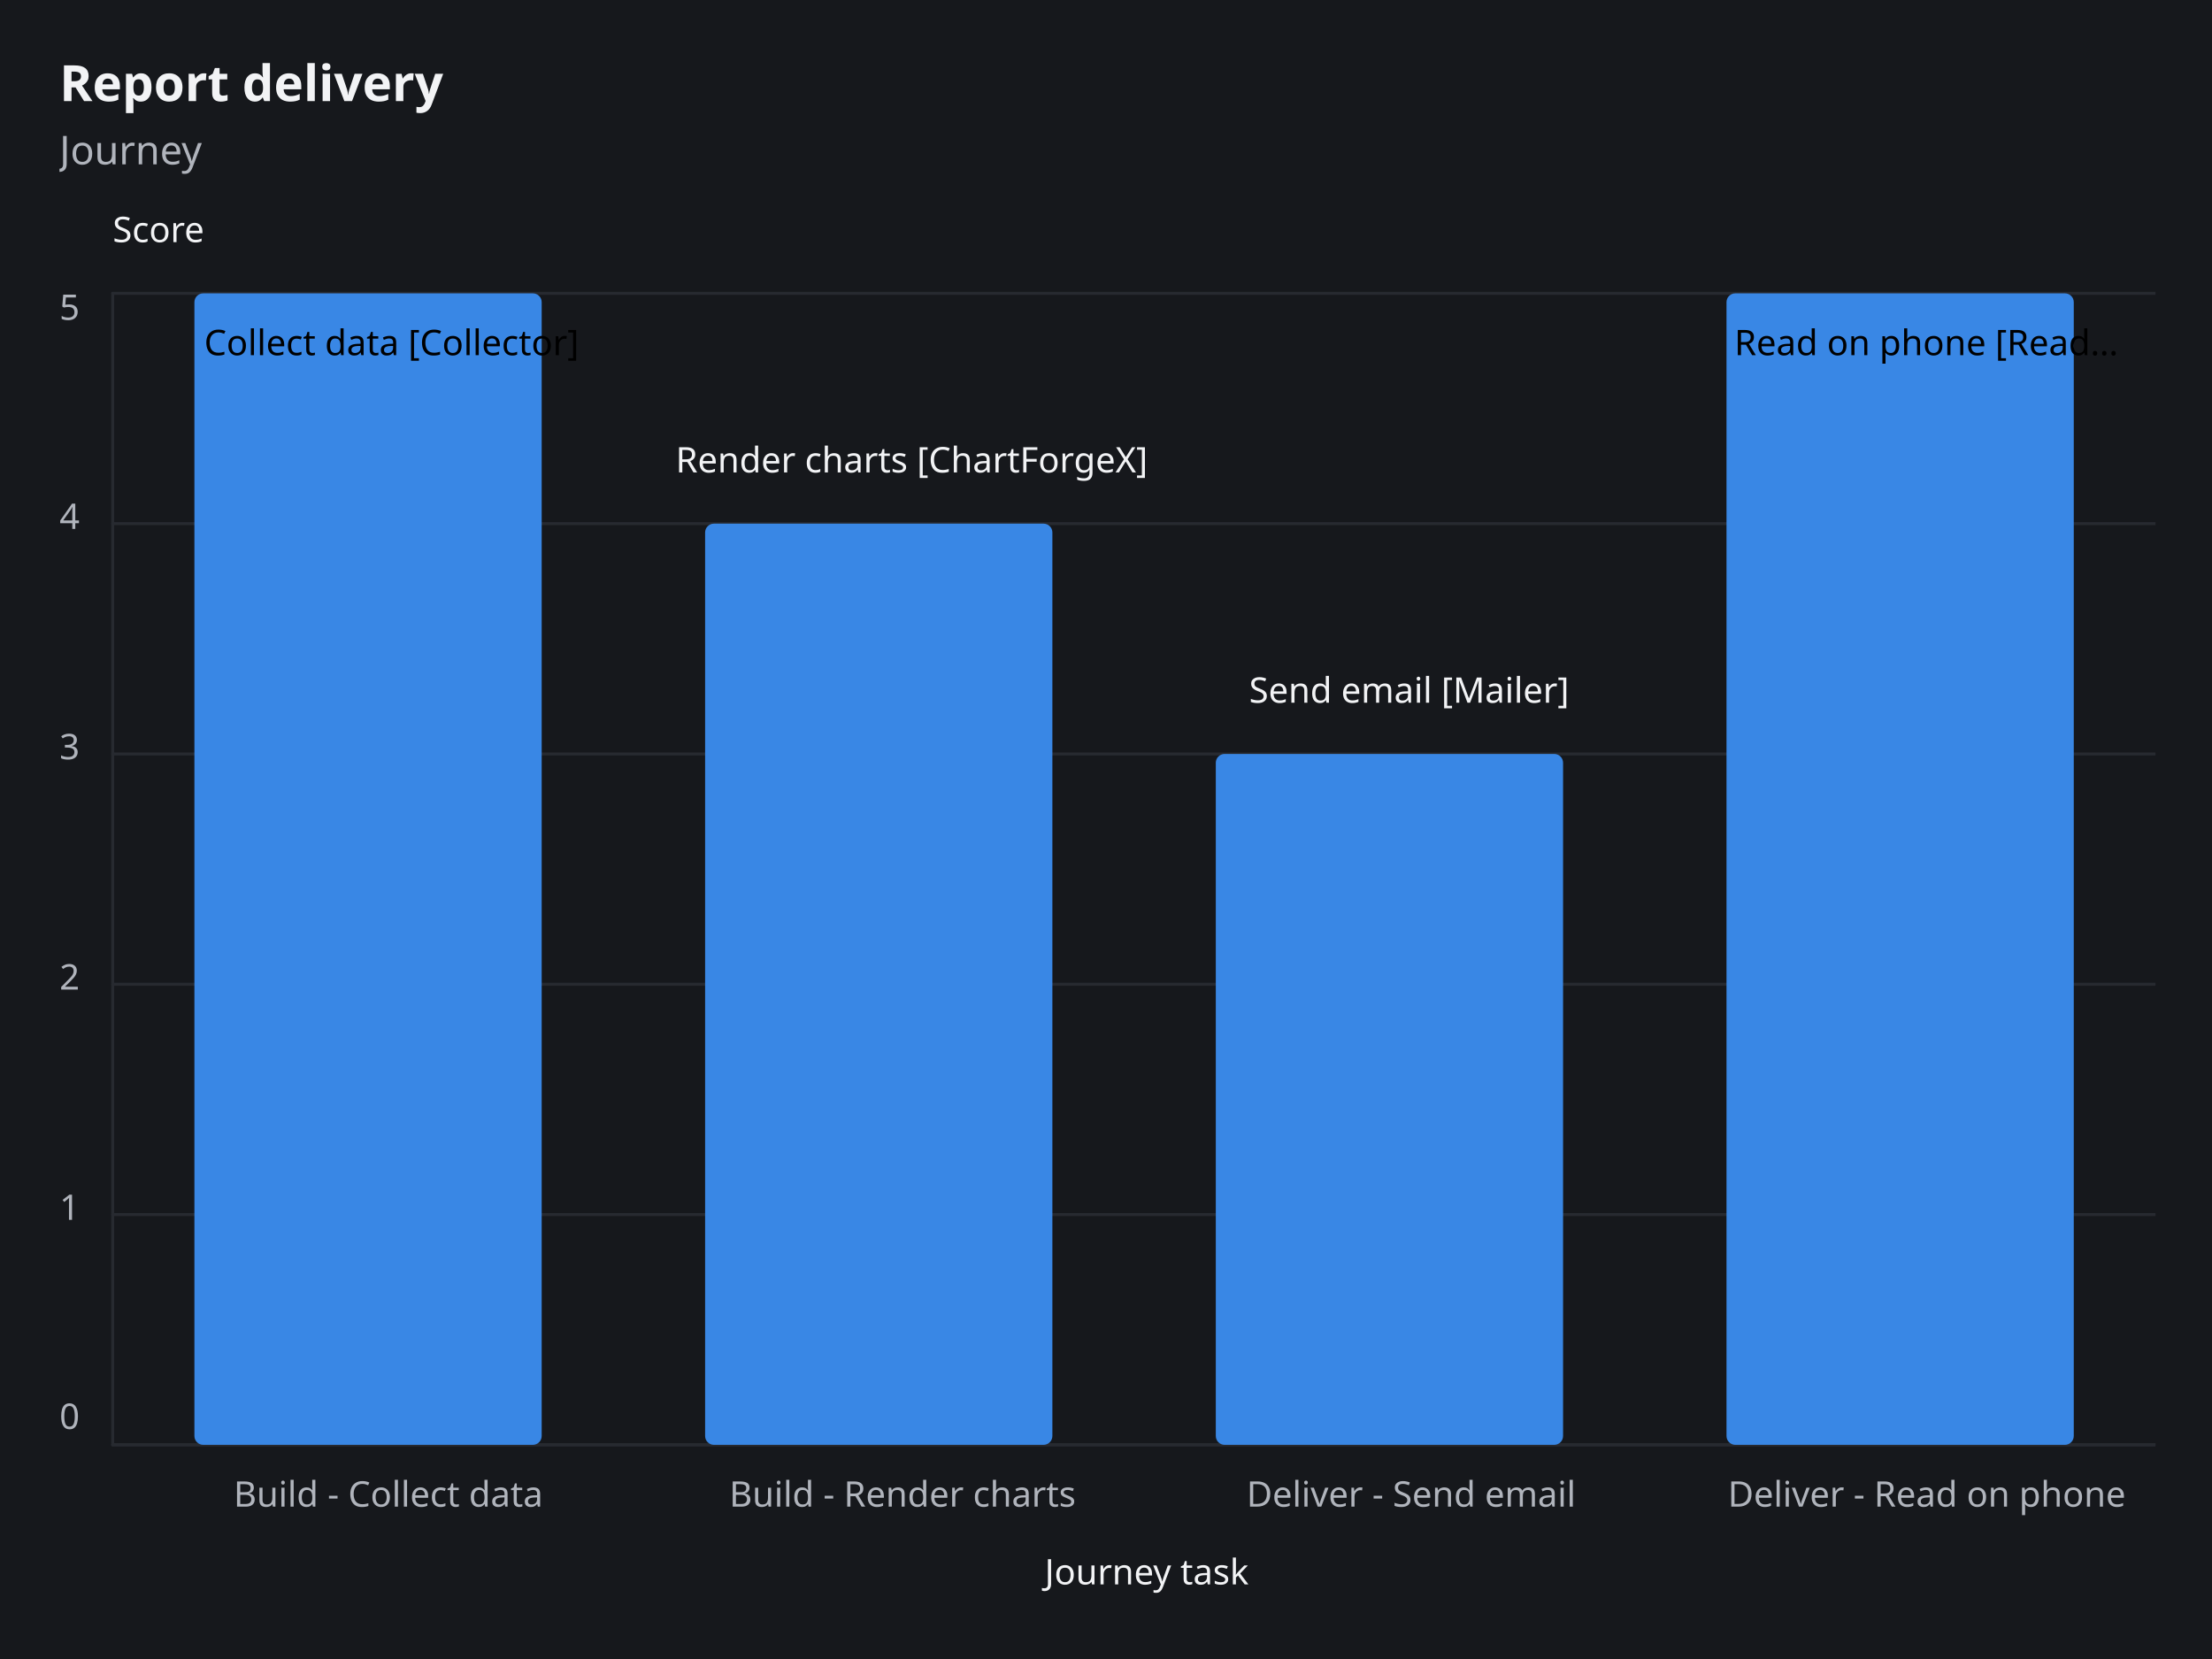
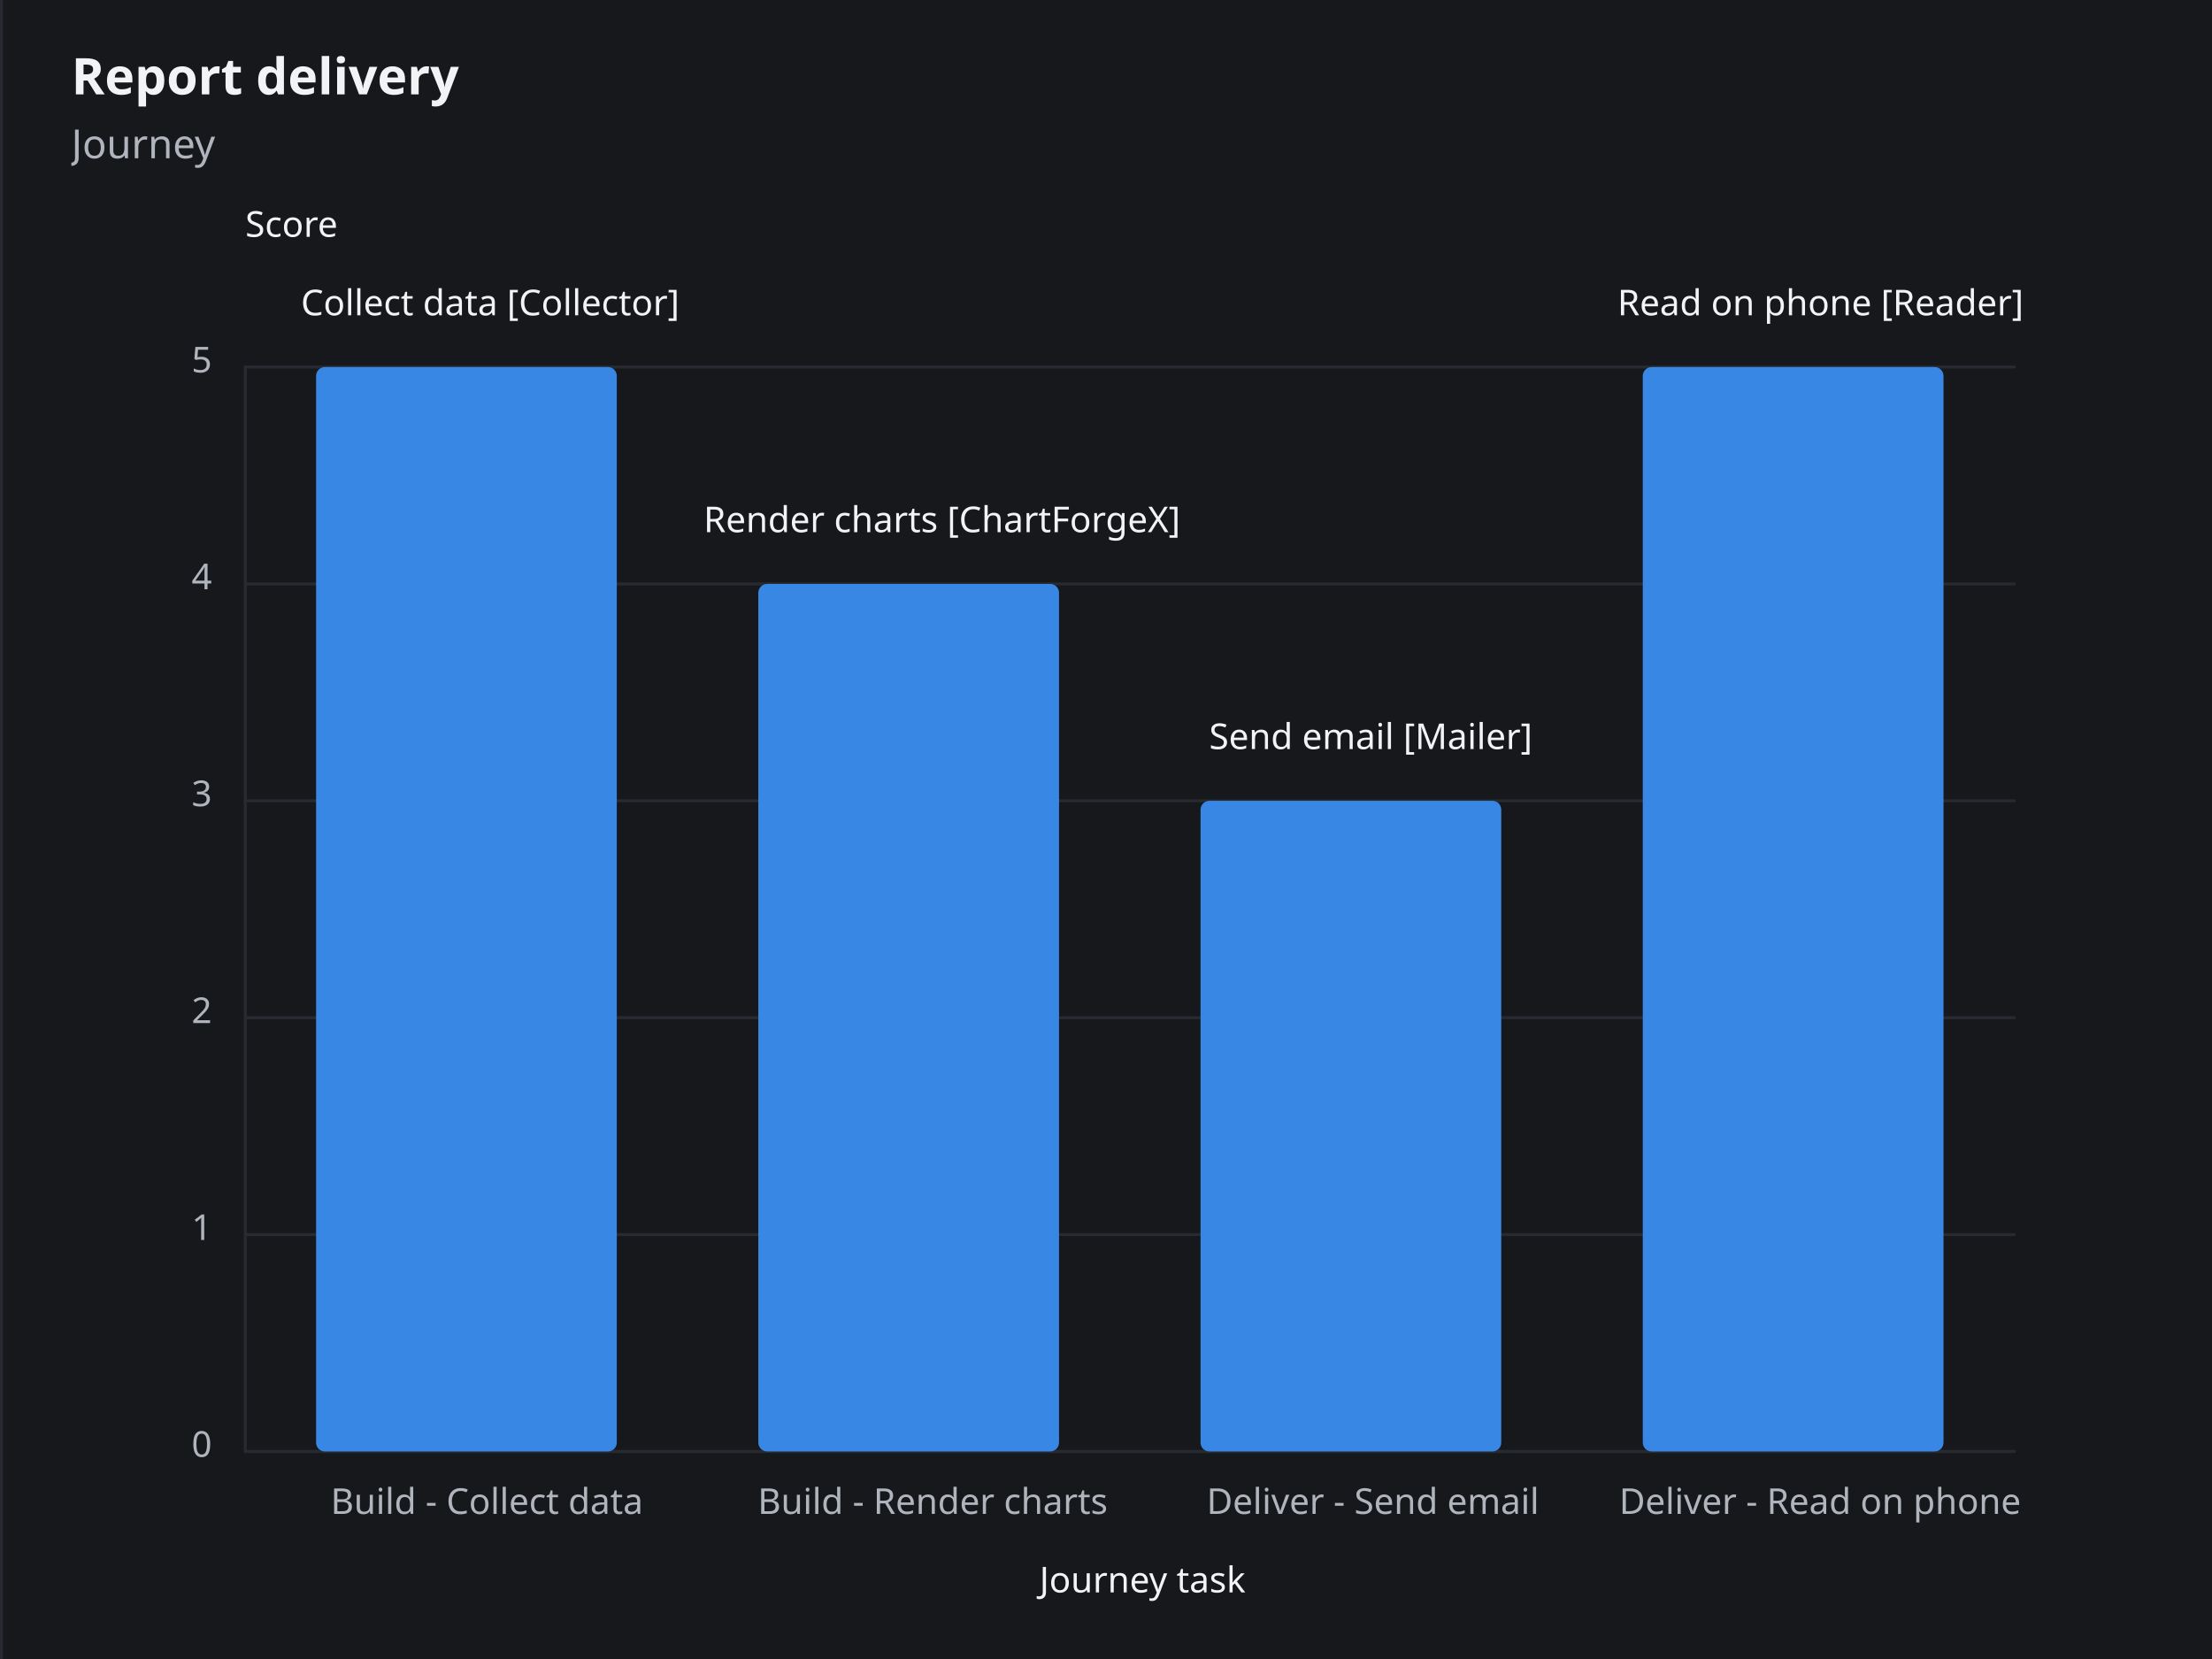
- <svg xmlns="http://www.w3.org/2000/svg" width="751" height="563" viewBox="4 2.4 751 563.3" stroke-linecap="round" stroke-linejoin="round" role="img" aria-label="Report delivery" aria-labelledby="cfx-mm-journey-d-title" aria-describedby="cfx-mm-journey-d-description">
+ <svg xmlns="http://www.w3.org/2000/svg" width="744" height="558" viewBox="0 5 744 558" stroke-linecap="round" stroke-linejoin="round" role="img" aria-label="Report delivery" aria-labelledby="cfx-mm-journey-d-title" aria-describedby="cfx-mm-journey-d-description">
  <defs>
    <clipPath id="cfx-mm-journey-d-clip-1" clipPathUnits="userSpaceOnUse">
      <rect x="24" y="24" width="712" height="522" />
    </clipPath>
-     <clipPath id="cfx-mm-journey-d-clip-5" clipPathUnits="userSpaceOnUse">
+     <clipPath id="cfx-mm-journey-d-clip-9" clipPathUnits="userSpaceOnUse">
      <rect x="24" y="75.65" width="712" height="470.35" />
    </clipPath>
-     <clipPath id="cfx-mm-journey-d-clip-27" clipPathUnits="userSpaceOnUse">
-       <rect x="42.082" y="102.05" width="693.918" height="391.15" />
+     <clipPath id="cfx-mm-journey-d-clip-31" clipPathUnits="userSpaceOnUse">
+       <rect x="82.509" y="128.45" width="594.982" height="364.75" />
    </clipPath>
  </defs>
  <rect x="0.5" y="0.5" width="759" height="569" rx="3" data-cfx-role="frame-card" fill="#16181C" stroke="#272A30" stroke-width="1" />
  <g clip-path="url(#cfx-mm-journey-d-clip-1)">
-     <g data-cfx-role="frame-heading">
-       <text x="24" y="36.75" font-family="Calibri, Carlito, Segoe UI, system-ui, sans-serif" font-size="17" font-weight="700" font-style="normal" fill="#F2F3F5" xml:space="preserve" style="white-space:pre;font-language-override:normal;font-palette:normal">Report delivery</text>
+     <g data-cfx-role="frame-heading-source" data-cfx-authored-font-request="Calibri, Carlito, Segoe UI, system-ui, sans-serif|700|normal|17|">
+       <g data-cfx-role="frame-heading">
+         <text x="24" y="36.75" font-family="Calibri, Carlito, Segoe UI, system-ui, sans-serif" font-size="17" font-weight="700" font-style="normal" fill="#F2F3F5" xml:space="preserve" style="white-space:pre;font-language-override:normal;font-palette:normal">Report delivery</text>
+       </g>
    </g>
-     <g data-cfx-role="frame-heading">
-       <text x="24" y="58.225" font-family="Calibri, Carlito, Segoe UI, system-ui, sans-serif" font-size="13.5" font-weight="400" font-style="normal" fill="#B0B4BC" xml:space="preserve" style="white-space:pre;font-language-override:normal;font-palette:normal">Journey</text>
-     </g>
-   </g>
-   <g clip-path="url(#cfx-mm-journey-d-clip-5)">
-     <line x1="42.082" y1="493.2" x2="736" y2="493.2" data-cfx-role="grid-y" fill="none" stroke="#272A30" stroke-width="1" />
-     <line x1="42.082" y1="414.97" x2="736" y2="414.97" data-cfx-role="grid-y" fill="none" stroke="#272A30" stroke-width="1" />
-     <line x1="42.082" y1="336.74" x2="736" y2="336.74" data-cfx-role="grid-y" fill="none" stroke="#272A30" stroke-width="1" />
-     <line x1="42.082" y1="258.51" x2="736" y2="258.51" data-cfx-role="grid-y" fill="none" stroke="#272A30" stroke-width="1" />
-     <line x1="42.082" y1="180.28" x2="736" y2="180.28" data-cfx-role="grid-y" fill="none" stroke="#272A30" stroke-width="1" />
-     <line x1="42.082" y1="102.05" x2="736" y2="102.05" data-cfx-role="grid-y" fill="none" stroke="#272A30" stroke-width="1" />
-     <line x1="42.082" y1="493.2" x2="736" y2="493.2" data-cfx-role="axis-x" fill="none" stroke="#272A30" stroke-width="1" />
-     <g data-cfx-role="axis-x-label">
-       <text x="83.163" y="514.2" font-family="Calibri, Carlito, Segoe UI, system-ui, sans-serif" font-size="12" font-weight="400" font-style="normal" fill="#B0B4BC" xml:space="preserve" style="white-space:pre;font-language-override:normal;font-palette:normal">Build - Collect data</text>
-     </g>
-     <g data-cfx-role="axis-x-label">
-       <text x="251.542" y="514.2" font-family="Calibri, Carlito, Segoe UI, system-ui, sans-serif" font-size="12" font-weight="400" font-style="normal" fill="#B0B4BC" xml:space="preserve" style="white-space:pre;font-language-override:normal;font-palette:normal">Build - Render charts</text>
-     </g>
-     <g data-cfx-role="axis-x-label">
-       <text x="427.262" y="514.2" font-family="Calibri, Carlito, Segoe UI, system-ui, sans-serif" font-size="12" font-weight="400" font-style="normal" fill="#B0B4BC" xml:space="preserve" style="white-space:pre;font-language-override:normal;font-palette:normal">Deliver - Send email</text>
-     </g>
-     <g data-cfx-role="axis-x-label">
-       <text x="590.751" y="514.2" font-family="Calibri, Carlito, Segoe UI, system-ui, sans-serif" font-size="12" font-weight="400" font-style="normal" fill="#B0B4BC" xml:space="preserve" style="white-space:pre;font-language-override:normal;font-palette:normal">Deliver - Read on phone</text>
-     </g>
-     <g data-cfx-role="axis-x-title">
-       <text x="358.663" y="540.6" font-family="Calibri, Carlito, Segoe UI, system-ui, sans-serif" font-size="12" font-weight="400" font-style="normal" fill="#F2F3F5" xml:space="preserve" style="white-space:pre;font-language-override:normal;font-palette:normal">Journey task</text>
-     </g>
-     <line x1="42.082" y1="102.05" x2="42.082" y2="493.2" data-cfx-role="axis-y" fill="none" stroke="#272A30" stroke-width="1" />
-     <g data-cfx-role="axis-y-label">
-       <text x="24" y="487.8" font-family="Calibri, Carlito, Segoe UI, system-ui, sans-serif" font-size="12" font-weight="400" font-style="normal" fill="#B0B4BC" xml:space="preserve" style="white-space:pre;font-language-override:normal;font-palette:normal">0</text>
-     </g>
-     <g data-cfx-role="axis-y-label">
-       <text x="24" y="416.77" font-family="Calibri, Carlito, Segoe UI, system-ui, sans-serif" font-size="12" font-weight="400" font-style="normal" fill="#B0B4BC" xml:space="preserve" style="white-space:pre;font-language-override:normal;font-palette:normal">1</text>
-     </g>
-     <g data-cfx-role="axis-y-label">
-       <text x="24" y="338.54" font-family="Calibri, Carlito, Segoe UI, system-ui, sans-serif" font-size="12" font-weight="400" font-style="normal" fill="#B0B4BC" xml:space="preserve" style="white-space:pre;font-language-override:normal;font-palette:normal">2</text>
-     </g>
-     <g data-cfx-role="axis-y-label">
-       <text x="24" y="260.31" font-family="Calibri, Carlito, Segoe UI, system-ui, sans-serif" font-size="12" font-weight="400" font-style="normal" fill="#B0B4BC" xml:space="preserve" style="white-space:pre;font-language-override:normal;font-palette:normal">3</text>
-     </g>
-     <g data-cfx-role="axis-y-label">
-       <text x="24" y="182.08" font-family="Calibri, Carlito, Segoe UI, system-ui, sans-serif" font-size="12" font-weight="400" font-style="normal" fill="#B0B4BC" xml:space="preserve" style="white-space:pre;font-language-override:normal;font-palette:normal">4</text>
-     </g>
-     <g data-cfx-role="axis-y-label">
-       <text x="24" y="111.05" font-family="Calibri, Carlito, Segoe UI, system-ui, sans-serif" font-size="12" font-weight="400" font-style="normal" fill="#B0B4BC" xml:space="preserve" style="white-space:pre;font-language-override:normal;font-palette:normal">5</text>
-     </g>
-     <g data-cfx-role="axis-y-title">
-       <text x="42.082" y="84.65" font-family="Calibri, Carlito, Segoe UI, system-ui, sans-serif" font-size="12" font-weight="400" font-style="normal" fill="#F2F3F5" xml:space="preserve" style="white-space:pre;font-language-override:normal;font-palette:normal">Score</text>
-     </g>
-   </g>
-   <g clip-path="url(#cfx-mm-journey-d-clip-27)" />
-   <g clip-path="url(#cfx-mm-journey-d-clip-27)">
-     <g id="cfx-mm-journey-d-node-30" data-cfx-source-id="series-0" data-cfx-role="series" aria-label="Journey score" data-cfx-coordinate-system="cartesian" data-cfx-decimation="" data-cfx-kind="Bar" data-cfx-pin-state-colors="false" data-cfx-rendered-points="4" data-cfx-semantic-role="mermaid-journey-score" data-cfx-series="0" data-cfx-series-key="cfx:auto:1" data-cfx-series-name="Journey score" data-cfx-series-scope="local" data-cfx-source-points="4" data-cfx-state="none">
-       <g id="cfx-mm-journey-d-node-31" data-cfx-source-id="series-0-point-0" data-cfx-role="point" aria-label="Journey score: Collect data [Collector] (1, 5)" data-cfx-axis="primary" data-cfx-base="0" data-cfx-fill-pattern="None" data-cfx-label="Collect data [Collector]" data-cfx-point="0" data-cfx-semantic-role="mermaid-journey-score" data-cfx-series="0" data-cfx-series-key="cfx:auto:1" data-cfx-series-scope="local" data-cfx-source-point="0" data-cfx-state="none" data-cfx-x="1" data-cfx-y="5">
-         <rect x="69.839" y="102.05" width="117.966" height="391.15" rx="3" data-cfx-role="bar" fill="#3987E5" stroke="none" stroke-width="1" />
-       </g>
-       <g id="cfx-mm-journey-d-node-34" data-cfx-source-id="series-0-point-1" data-cfx-role="point" aria-label="Journey score: Render charts [ChartForgeX] (2, 4)" data-cfx-axis="primary" data-cfx-base="0" data-cfx-fill-pattern="None" data-cfx-label="Render charts [ChartForgeX]" data-cfx-point="1" data-cfx-semantic-role="mermaid-journey-score" data-cfx-series="0" data-cfx-series-key="cfx:auto:1" data-cfx-series-scope="local" data-cfx-source-point="1" data-cfx-state="none" data-cfx-x="2" data-cfx-y="4">
-         <rect x="243.318" y="180.28" width="117.966" height="312.92" rx="3" data-cfx-role="bar" fill="#3987E5" stroke="none" stroke-width="1" />
-       </g>
-       <g id="cfx-mm-journey-d-node-37" data-cfx-source-id="series-0-point-2" data-cfx-role="point" aria-label="Journey score: Send email [Mailer] (3, 3)" data-cfx-axis="primary" data-cfx-base="0" data-cfx-fill-pattern="None" data-cfx-label="Send email [Mailer]" data-cfx-point="2" data-cfx-semantic-role="mermaid-journey-score" data-cfx-series="0" data-cfx-series-key="cfx:auto:1" data-cfx-series-scope="local" data-cfx-source-point="2" data-cfx-state="none" data-cfx-x="3" data-cfx-y="3">
-         <rect x="416.798" y="258.51" width="117.966" height="234.69" rx="3" data-cfx-role="bar" fill="#3987E5" stroke="none" stroke-width="1" />
-       </g>
-       <g id="cfx-mm-journey-d-node-40" data-cfx-source-id="series-0-point-3" data-cfx-role="point" aria-label="Journey score: Read on phone [Reader] (4, 5)" data-cfx-axis="primary" data-cfx-base="0" data-cfx-fill-pattern="None" data-cfx-label="Read on phone [Reader]" data-cfx-point="3" data-cfx-semantic-role="mermaid-journey-score" data-cfx-series="0" data-cfx-series-key="cfx:auto:1" data-cfx-series-scope="local" data-cfx-source-point="3" data-cfx-state="none" data-cfx-x="4" data-cfx-y="5">
-         <rect x="590.277" y="102.05" width="117.966" height="391.15" rx="3" data-cfx-role="bar" fill="#3987E5" stroke="none" stroke-width="1" />
+     <g data-cfx-role="frame-heading-source" data-cfx-authored-font-request="Calibri, Carlito, Segoe UI, system-ui, sans-serif|400|normal|13.5|">
+       <g data-cfx-role="frame-heading">
+         <text x="24" y="58.225" font-family="Calibri, Carlito, Segoe UI, system-ui, sans-serif" font-size="13.5" font-weight="400" font-style="normal" fill="#B0B4BC" xml:space="preserve" style="white-space:pre;font-language-override:normal;font-palette:normal">Journey</text>
      </g>
    </g>
  </g>
-   <g clip-path="url(#cfx-mm-journey-d-clip-27)" />
+   <g clip-path="url(#cfx-mm-journey-d-clip-9)">
+     <line x1="82.509" y1="493.2" x2="677.491" y2="493.2" data-cfx-role="grid-y" fill="none" stroke="#272A30" stroke-width="1" />
+     <line x1="82.509" y1="420.25" x2="677.491" y2="420.25" data-cfx-role="grid-y" fill="none" stroke="#272A30" stroke-width="1" />
+     <line x1="82.509" y1="347.3" x2="677.491" y2="347.3" data-cfx-role="grid-y" fill="none" stroke="#272A30" stroke-width="1" />
+     <line x1="82.509" y1="274.35" x2="677.491" y2="274.35" data-cfx-role="grid-y" fill="none" stroke="#272A30" stroke-width="1" />
+     <line x1="82.509" y1="201.4" x2="677.491" y2="201.4" data-cfx-role="grid-y" fill="none" stroke="#272A30" stroke-width="1" />
+     <line x1="82.509" y1="128.45" x2="677.491" y2="128.45" data-cfx-role="grid-y" fill="none" stroke="#272A30" stroke-width="1" />
+     <line x1="82.509" y1="493.2" x2="677.491" y2="493.2" data-cfx-role="axis-x" fill="none" stroke="#272A30" stroke-width="1" />
+     <g data-cfx-role="axis-x-label">
+       <text x="111.222" y="514.2" font-family="Calibri, Carlito, Segoe UI, system-ui, sans-serif" font-size="12" font-weight="400" font-style="normal" fill="#B0B4BC" xml:space="preserve" style="white-space:pre;font-language-override:normal;font-palette:normal">Build - Collect data</text>
+     </g>
+     <g data-cfx-role="axis-x-label">
+       <text x="254.867" y="514.2" font-family="Calibri, Carlito, Segoe UI, system-ui, sans-serif" font-size="12" font-weight="400" font-style="normal" fill="#B0B4BC" xml:space="preserve" style="white-space:pre;font-language-override:normal;font-palette:normal">Build - Render charts</text>
+     </g>
+     <g data-cfx-role="axis-x-label">
+       <text x="405.854" y="514.2" font-family="Calibri, Carlito, Segoe UI, system-ui, sans-serif" font-size="12" font-weight="400" font-style="normal" fill="#B0B4BC" xml:space="preserve" style="white-space:pre;font-language-override:normal;font-palette:normal">Deliver - Send email</text>
+     </g>
+     <g data-cfx-role="axis-x-label">
+       <text x="544.61" y="514.2" font-family="Calibri, Carlito, Segoe UI, system-ui, sans-serif" font-size="12" font-weight="400" font-style="normal" fill="#B0B4BC" xml:space="preserve" style="white-space:pre;font-language-override:normal;font-palette:normal">Deliver - Read on phone</text>
+     </g>
+     <g data-cfx-role="axis-x-title">
+       <text x="349.622" y="540.6" font-family="Calibri, Carlito, Segoe UI, system-ui, sans-serif" font-size="12" font-weight="400" font-style="normal" fill="#F2F3F5" xml:space="preserve" style="white-space:pre;font-language-override:normal;font-palette:normal">Journey task</text>
+     </g>
+     <line x1="82.509" y1="128.45" x2="82.509" y2="493.2" data-cfx-role="axis-y" fill="none" stroke="#272A30" stroke-width="1" />
+     <g data-cfx-role="axis-y-label">
+       <text x="64.427" y="495" font-family="Calibri, Carlito, Segoe UI, system-ui, sans-serif" font-size="12" font-weight="400" font-style="normal" fill="#B0B4BC" xml:space="preserve" style="white-space:pre;font-language-override:normal;font-palette:normal">0</text>
+     </g>
+     <g data-cfx-role="axis-y-label">
+       <text x="64.427" y="422.05" font-family="Calibri, Carlito, Segoe UI, system-ui, sans-serif" font-size="12" font-weight="400" font-style="normal" fill="#B0B4BC" xml:space="preserve" style="white-space:pre;font-language-override:normal;font-palette:normal">1</text>
+     </g>
+     <g data-cfx-role="axis-y-label">
+       <text x="64.427" y="349.1" font-family="Calibri, Carlito, Segoe UI, system-ui, sans-serif" font-size="12" font-weight="400" font-style="normal" fill="#B0B4BC" xml:space="preserve" style="white-space:pre;font-language-override:normal;font-palette:normal">2</text>
+     </g>
+     <g data-cfx-role="axis-y-label">
+       <text x="64.427" y="276.15" font-family="Calibri, Carlito, Segoe UI, system-ui, sans-serif" font-size="12" font-weight="400" font-style="normal" fill="#B0B4BC" xml:space="preserve" style="white-space:pre;font-language-override:normal;font-palette:normal">3</text>
+     </g>
+     <g data-cfx-role="axis-y-label">
+       <text x="64.427" y="203.2" font-family="Calibri, Carlito, Segoe UI, system-ui, sans-serif" font-size="12" font-weight="400" font-style="normal" fill="#B0B4BC" xml:space="preserve" style="white-space:pre;font-language-override:normal;font-palette:normal">4</text>
+     </g>
+     <g data-cfx-role="axis-y-label">
+       <text x="64.427" y="130.25" font-family="Calibri, Carlito, Segoe UI, system-ui, sans-serif" font-size="12" font-weight="400" font-style="normal" fill="#B0B4BC" xml:space="preserve" style="white-space:pre;font-language-override:normal;font-palette:normal">5</text>
+     </g>
+     <g data-cfx-role="axis-y-title">
+       <text x="82.509" y="84.65" font-family="Calibri, Carlito, Segoe UI, system-ui, sans-serif" font-size="12" font-weight="400" font-style="normal" fill="#F2F3F5" xml:space="preserve" style="white-space:pre;font-language-override:normal;font-palette:normal">Score</text>
+     </g>
+   </g>
+   <g clip-path="url(#cfx-mm-journey-d-clip-31)">
+     <g id="cfx-mm-journey-d-node-32" data-cfx-source-id="series-0" data-cfx-role="series" aria-label="Journey score" data-cfx-coordinate-system="cartesian" data-cfx-decimation="" data-cfx-kind="Bar" data-cfx-pin-state-colors="false" data-cfx-rendered-points="4" data-cfx-semantic-role="mermaid-journey-score" data-cfx-series="0" data-cfx-series-key="cfx:auto:1" data-cfx-series-name="Journey score" data-cfx-series-scope="local" data-cfx-source-points="4" data-cfx-state="none">
+       <g id="cfx-mm-journey-d-node-33" data-cfx-source-id="series-0-point-0" data-cfx-role="point" aria-label="Journey score: Collect data [Collector] (1, 5)" data-cfx-authored-label="Collect data [Collector]" data-cfx-axis="primary" data-cfx-base="0" data-cfx-display-label="Build - Collect data" data-cfx-fill-pattern="None" data-cfx-formatted-value="5" data-cfx-formatted-x="Build - Collect data" data-cfx-label="Collect data [Collector]" data-cfx-point="0" data-cfx-semantic-role="mermaid-journey-score" data-cfx-series="0" data-cfx-series-key="cfx:auto:1" data-cfx-series-scope="local" data-cfx-source-point="0" data-cfx-state="none" data-cfx-x="1" data-cfx-y="5">
+         <rect x="106.308" y="128.45" width="101.147" height="364.75" rx="3" data-cfx-role="bar" fill="#3987E5" stroke="none" stroke-width="1" />
+       </g>
+       <g id="cfx-mm-journey-d-node-36" data-cfx-source-id="series-0-point-1" data-cfx-role="point" aria-label="Journey score: Render charts [ChartForgeX] (2, 4)" data-cfx-authored-label="Render charts [ChartForgeX]" data-cfx-axis="primary" data-cfx-base="0" data-cfx-display-label="Build - Render charts" data-cfx-fill-pattern="None" data-cfx-formatted-value="4" data-cfx-formatted-x="Build - Render charts" data-cfx-label="Render charts [ChartForgeX]" data-cfx-point="1" data-cfx-semantic-role="mermaid-journey-score" data-cfx-series="0" data-cfx-series-key="cfx:auto:1" data-cfx-series-scope="local" data-cfx-source-point="1" data-cfx-state="none" data-cfx-x="2" data-cfx-y="4">
+         <rect x="255.054" y="201.4" width="101.147" height="291.8" rx="3" data-cfx-role="bar" fill="#3987E5" stroke="none" stroke-width="1" />
+       </g>
+       <g id="cfx-mm-journey-d-node-39" data-cfx-source-id="series-0-point-2" data-cfx-role="point" aria-label="Journey score: Send email [Mailer] (3, 3)" data-cfx-authored-label="Send email [Mailer]" data-cfx-axis="primary" data-cfx-base="0" data-cfx-display-label="Deliver - Send email" data-cfx-fill-pattern="None" data-cfx-formatted-value="3" data-cfx-formatted-x="Deliver - Send email" data-cfx-label="Send email [Mailer]" data-cfx-point="2" data-cfx-semantic-role="mermaid-journey-score" data-cfx-series="0" data-cfx-series-key="cfx:auto:1" data-cfx-series-scope="local" data-cfx-source-point="2" data-cfx-state="none" data-cfx-x="3" data-cfx-y="3">
+         <rect x="403.799" y="274.35" width="101.147" height="218.85" rx="3" data-cfx-role="bar" fill="#3987E5" stroke="none" stroke-width="1" />
+       </g>
+       <g id="cfx-mm-journey-d-node-42" data-cfx-source-id="series-0-point-3" data-cfx-role="point" aria-label="Journey score: Read on phone [Reader] (4, 5)" data-cfx-authored-label="Read on phone [Reader]" data-cfx-axis="primary" data-cfx-base="0" data-cfx-display-label="Deliver - Read on phone" data-cfx-fill-pattern="None" data-cfx-formatted-value="5" data-cfx-formatted-x="Deliver - Read on phone" data-cfx-label="Read on phone [Reader]" data-cfx-point="3" data-cfx-semantic-role="mermaid-journey-score" data-cfx-series="0" data-cfx-series-key="cfx:auto:1" data-cfx-series-scope="local" data-cfx-source-point="3" data-cfx-state="none" data-cfx-x="4" data-cfx-y="5">
+         <rect x="552.545" y="128.45" width="101.147" height="364.75" rx="3" data-cfx-role="bar" fill="#3987E5" stroke="none" stroke-width="1" />
+       </g>
+     </g>
+   </g>
  <g id="cfx-mm-journey-d-node-47" data-cfx-source-id="series-0-point-0-label-source" data-cfx-role="data-label-source" data-cfx-full-label="Collect data [Collector]" data-cfx-label-decoration="true" data-cfx-label-for="series-0-point-0">
    <g id="cfx-mm-journey-d-node-48" data-cfx-source-id="series-0-point-0-label" data-cfx-role="data-label">
-       <text x="73.152" y="123.05" font-family="Calibri, Carlito, Segoe UI, system-ui, sans-serif" font-size="12" font-weight="400" font-style="normal" fill="#000000" xml:space="preserve" style="white-space:pre;font-language-override:normal;font-palette:normal">Collect data [Collector]</text>
+       <text x="101.212" y="111.05" font-family="Calibri, Carlito, Segoe UI, system-ui, sans-serif" font-size="12" font-weight="400" font-style="normal" fill="#F2F3F5" xml:space="preserve" style="white-space:pre;font-language-override:normal;font-palette:normal">Collect data [Collector]</text>
    </g>
  </g>
  <g id="cfx-mm-journey-d-node-50" data-cfx-source-id="series-0-point-1-label-source" data-cfx-role="data-label-source" data-cfx-full-label="Render charts [ChartForgeX]" data-cfx-label-decoration="true" data-cfx-label-for="series-0-point-1">
    <g id="cfx-mm-journey-d-node-51" data-cfx-source-id="series-0-point-1-label" data-cfx-role="data-label">
-       <text x="233.328" y="162.88" font-family="Calibri, Carlito, Segoe UI, system-ui, sans-serif" font-size="12" font-weight="400" font-style="normal" fill="#F2F3F5" xml:space="preserve" style="white-space:pre;font-language-override:normal;font-palette:normal">Render charts [ChartForgeX]</text>
+       <text x="236.654" y="184" font-family="Calibri, Carlito, Segoe UI, system-ui, sans-serif" font-size="12" font-weight="400" font-style="normal" fill="#F2F3F5" xml:space="preserve" style="white-space:pre;font-language-override:normal;font-palette:normal">Render charts [ChartForgeX]</text>
    </g>
  </g>
  <g id="cfx-mm-journey-d-node-53" data-cfx-source-id="series-0-point-2-label-source" data-cfx-role="data-label-source" data-cfx-full-label="Send email [Mailer]" data-cfx-label-decoration="true" data-cfx-label-for="series-0-point-2">
    <g id="cfx-mm-journey-d-node-54" data-cfx-source-id="series-0-point-2-label" data-cfx-role="data-label">
-       <text x="428.1" y="241.11" font-family="Calibri, Carlito, Segoe UI, system-ui, sans-serif" font-size="12" font-weight="400" font-style="normal" fill="#F2F3F5" xml:space="preserve" style="white-space:pre;font-language-override:normal;font-palette:normal">Send email [Mailer]</text>
+       <text x="406.692" y="256.95" font-family="Calibri, Carlito, Segoe UI, system-ui, sans-serif" font-size="12" font-weight="400" font-style="normal" fill="#F2F3F5" xml:space="preserve" style="white-space:pre;font-language-override:normal;font-palette:normal">Send email [Mailer]</text>
    </g>
  </g>
  <g id="cfx-mm-journey-d-node-56" data-cfx-source-id="series-0-point-3-label-source" data-cfx-role="data-label-source" data-cfx-full-label="Read on phone [Reader]" data-cfx-label-decoration="true" data-cfx-label-for="series-0-point-3">
    <g id="cfx-mm-journey-d-node-57" data-cfx-source-id="series-0-point-3-label" data-cfx-role="data-label">
-       <text x="592.958" y="123.05" font-family="Calibri, Carlito, Segoe UI, system-ui, sans-serif" font-size="12" font-weight="400" font-style="normal" fill="#000000" xml:space="preserve" style="white-space:pre;font-language-override:normal;font-palette:normal">Read on phone [Read…</text>
+       <text x="544.041" y="111.05" font-family="Calibri, Carlito, Segoe UI, system-ui, sans-serif" font-size="12" font-weight="400" font-style="normal" fill="#F2F3F5" xml:space="preserve" style="white-space:pre;font-language-override:normal;font-palette:normal">Read on phone [Reader]</text>
    </g>
  </g>
</svg>
